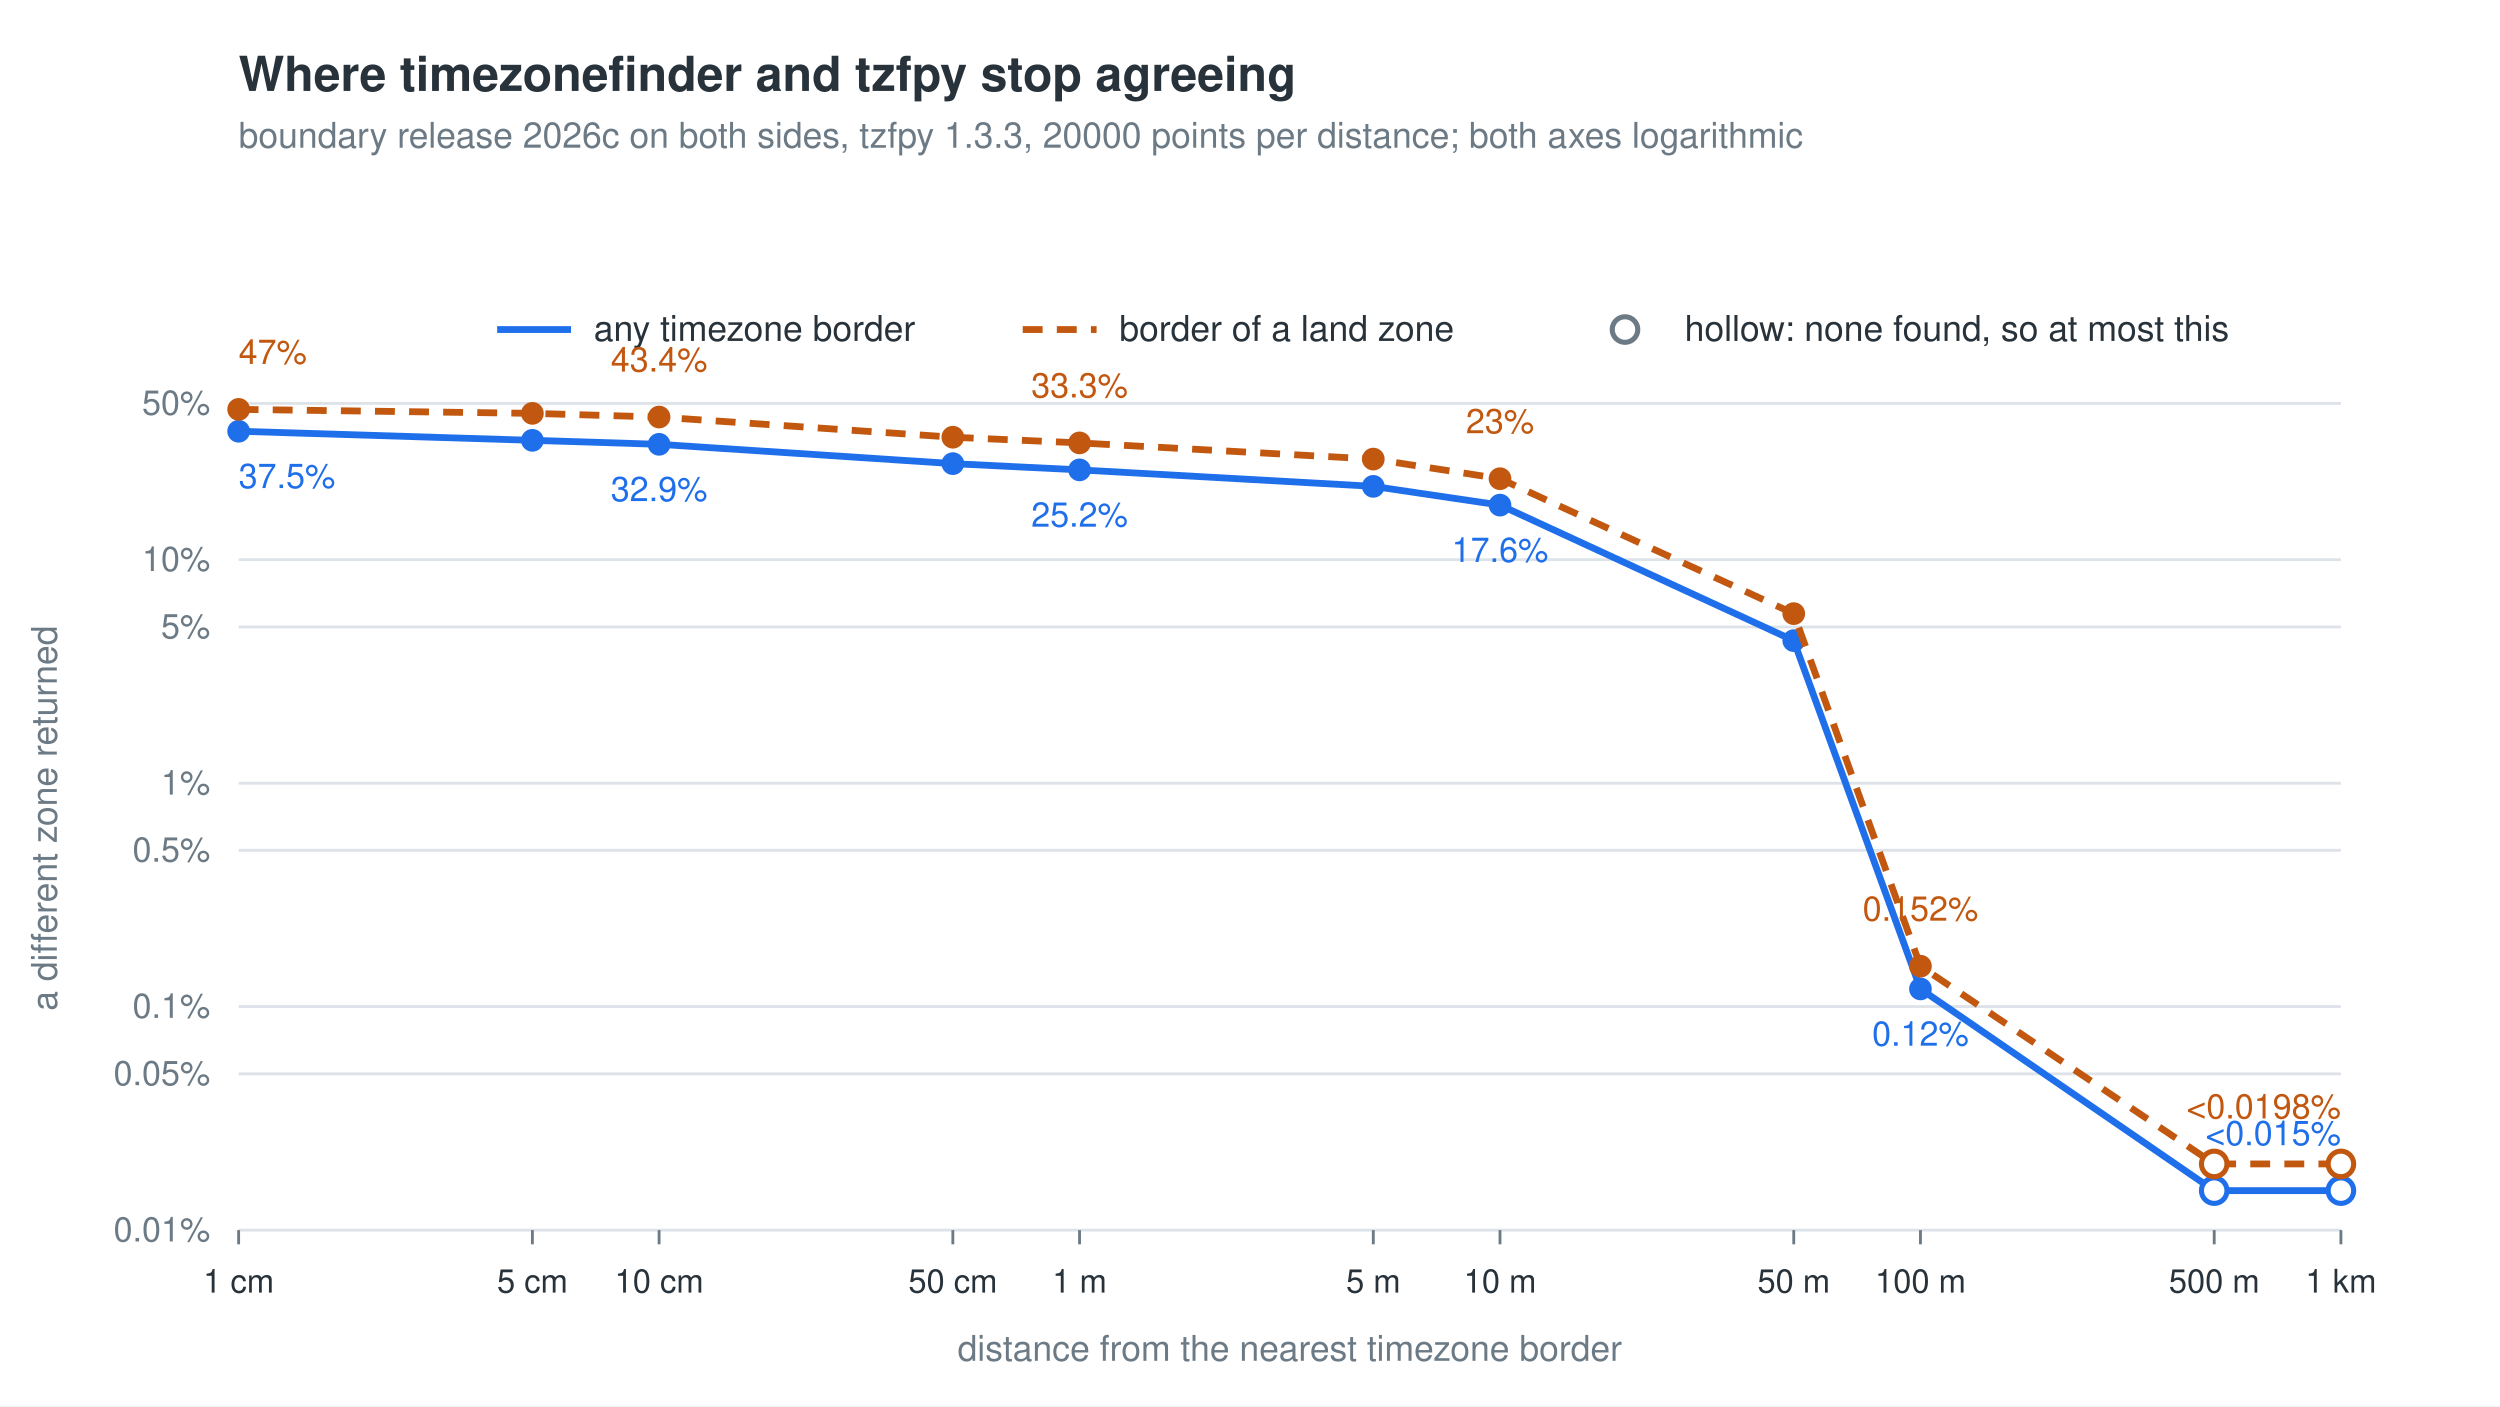
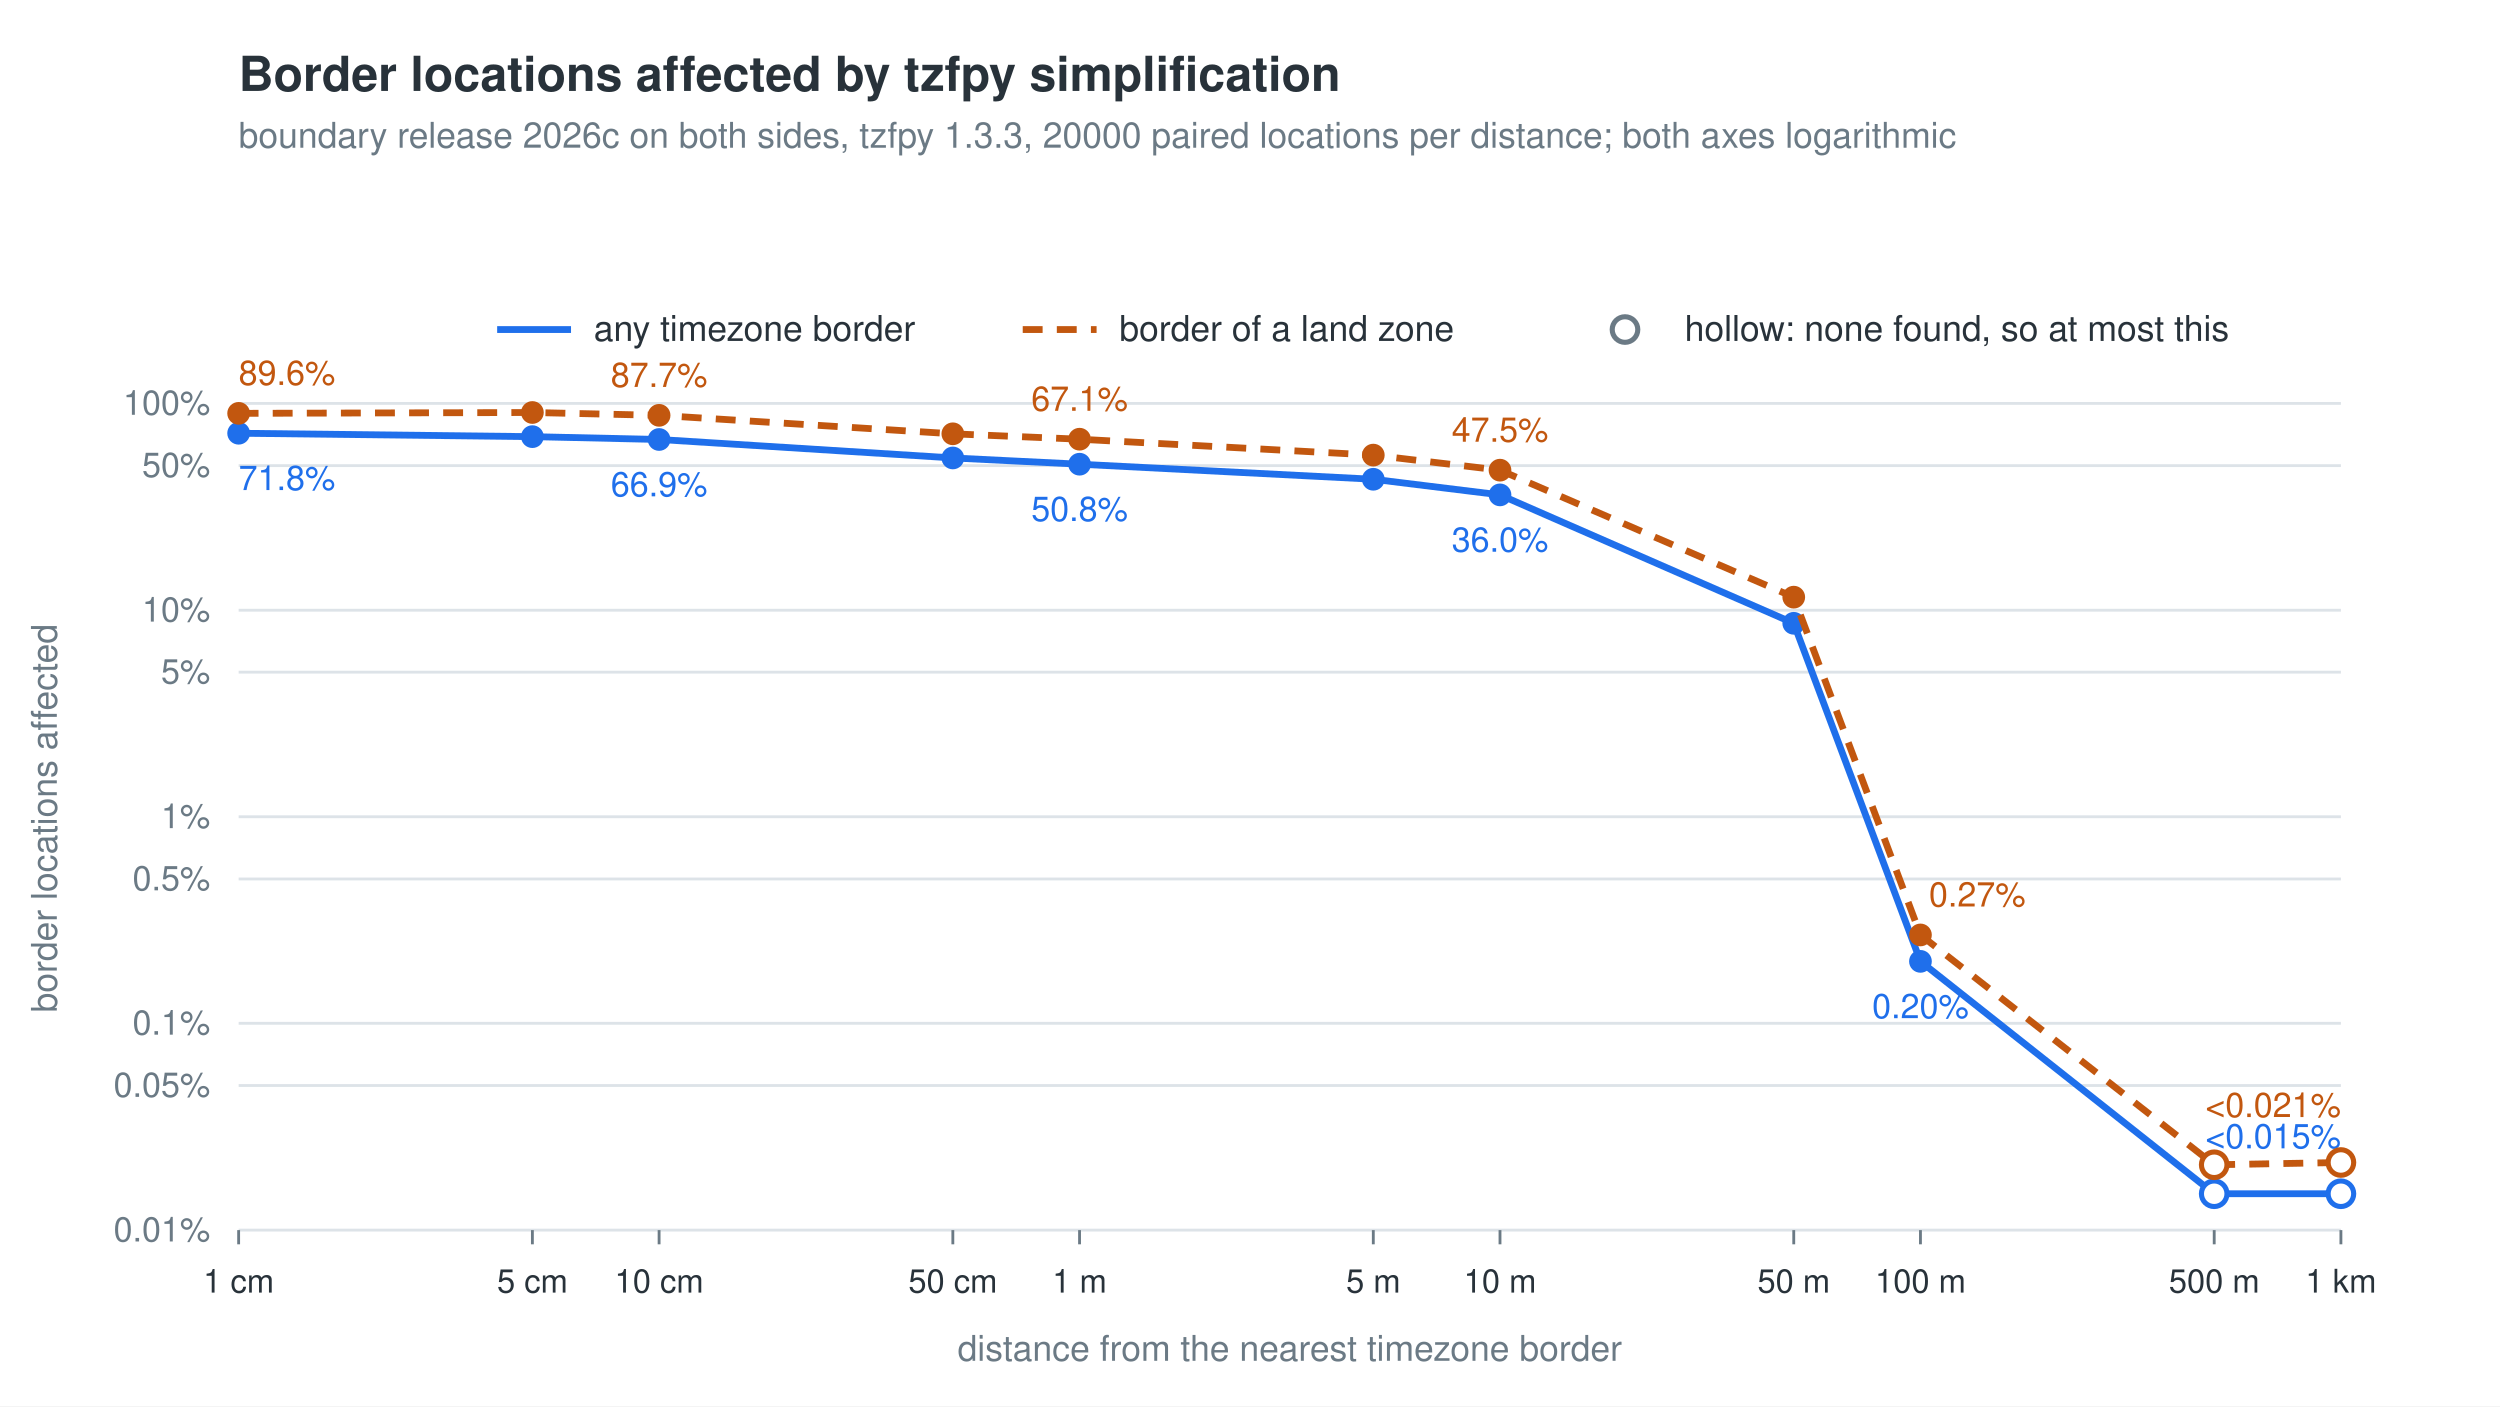
- <svg xmlns="http://www.w3.org/2000/svg" viewBox="0 0 880 495" width="880" height="495" font-family="Helvetica, Arial, sans-serif" role="img" aria-label="How often timezonefinder and tzfpy return a different zone, against distance from the nearest timezone border">
+ <svg xmlns="http://www.w3.org/2000/svg" viewBox="0 0 880 495" width="880" height="495" font-family="Helvetica, Arial, sans-serif" role="img" aria-label="Share of timezone border locations where timezonefinder and tzfpy differ on at least one side, against distance from the border">
  <rect width="880" height="495" fill="#ffffff" />
-   <text x="84" y="32" font-size="17" font-weight="600" fill="#28323a">Where timezonefinder and tzfpy stop agreeing</text>
-   <text x="84" y="52" font-size="12.5" fill="#6b7a85">boundary release 2026c on both sides, tzfpy 1.3.3, 20000 points per distance; both axes logarithmic</text>
+   <text x="84" y="32" font-size="17" font-weight="600" fill="#28323a">Border locations affected by tzfpy simplification</text>
+   <text x="84" y="52" font-size="12.5" fill="#6b7a85">boundary release 2026c on both sides, tzfpy 1.3.3, 20000 paired locations per distance; both axes logarithmic</text>
  <line x1="175" y1="116" x2="201" y2="116" stroke="#1f6feb" stroke-width="2.4" />
  <text x="209" y="120" font-size="12.5" fill="#28323a">any timezone border</text>
  <line x1="360" y1="116" x2="386" y2="116" stroke="#c2570f" stroke-width="2.4" stroke-dasharray="7 5" />
  <text x="394" y="120" font-size="12.5" fill="#28323a">border of a land zone</text>
  <circle cx="572" cy="116" r="4.5" fill="#ffffff" stroke="#6b7a85" stroke-width="1.8" />
  <text x="593" y="120" font-size="12.5" fill="#28323a">hollow: none found, so at most this</text>
  <line x1="84" y1="433.0" x2="824" y2="433.0" stroke="#dde3e8" stroke-width="1" />
  <text x="74" y="437.0" font-size="12" text-anchor="end" fill="#6b7a85">0.01%</text>
-   <line x1="84" y1="378.0" x2="824" y2="378.0" stroke="#dde3e8" stroke-width="1" />
-   <text x="74" y="382.0" font-size="12" text-anchor="end" fill="#6b7a85">0.05%</text>
-   <line x1="84" y1="354.3" x2="824" y2="354.3" stroke="#dde3e8" stroke-width="1" />
-   <text x="74" y="358.3" font-size="12" text-anchor="end" fill="#6b7a85">0.1%</text>
-   <line x1="84" y1="299.3" x2="824" y2="299.3" stroke="#dde3e8" stroke-width="1" />
-   <text x="74" y="303.3" font-size="12" text-anchor="end" fill="#6b7a85">0.5%</text>
-   <line x1="84" y1="275.7" x2="824" y2="275.7" stroke="#dde3e8" stroke-width="1" />
-   <text x="74" y="279.7" font-size="12" text-anchor="end" fill="#6b7a85">1%</text>
-   <line x1="84" y1="220.7" x2="824" y2="220.7" stroke="#dde3e8" stroke-width="1" />
-   <text x="74" y="224.7" font-size="12" text-anchor="end" fill="#6b7a85">5%</text>
-   <line x1="84" y1="197.0" x2="824" y2="197.0" stroke="#dde3e8" stroke-width="1" />
-   <text x="74" y="201.0" font-size="12" text-anchor="end" fill="#6b7a85">10%</text>
+   <line x1="84" y1="382.1" x2="824" y2="382.1" stroke="#dde3e8" stroke-width="1" />
+   <text x="74" y="386.1" font-size="12" text-anchor="end" fill="#6b7a85">0.05%</text>
+   <line x1="84" y1="360.2" x2="824" y2="360.2" stroke="#dde3e8" stroke-width="1" />
+   <text x="74" y="364.2" font-size="12" text-anchor="end" fill="#6b7a85">0.1%</text>
+   <line x1="84" y1="309.4" x2="824" y2="309.4" stroke="#dde3e8" stroke-width="1" />
+   <text x="74" y="313.4" font-size="12" text-anchor="end" fill="#6b7a85">0.5%</text>
+   <line x1="84" y1="287.5" x2="824" y2="287.5" stroke="#dde3e8" stroke-width="1" />
+   <text x="74" y="291.5" font-size="12" text-anchor="end" fill="#6b7a85">1%</text>
+   <line x1="84" y1="236.6" x2="824" y2="236.6" stroke="#dde3e8" stroke-width="1" />
+   <text x="74" y="240.6" font-size="12" text-anchor="end" fill="#6b7a85">5%</text>
+   <line x1="84" y1="214.8" x2="824" y2="214.8" stroke="#dde3e8" stroke-width="1" />
+   <text x="74" y="218.8" font-size="12" text-anchor="end" fill="#6b7a85">10%</text>
+   <line x1="84" y1="163.9" x2="824" y2="163.9" stroke="#dde3e8" stroke-width="1" />
+   <text x="74" y="167.9" font-size="12" text-anchor="end" fill="#6b7a85">50%</text>
  <line x1="84" y1="142.0" x2="824" y2="142.0" stroke="#dde3e8" stroke-width="1" />
-   <text x="74" y="146.0" font-size="12" text-anchor="end" fill="#6b7a85">50%</text>
+   <text x="74" y="146.0" font-size="12" text-anchor="end" fill="#6b7a85">100%</text>
  <line x1="84.0" y1="433.0" x2="84.0" y2="438.0" stroke="#6b7a85" stroke-width="1" />
  <text x="84.0" y="455.0" font-size="11.5" text-anchor="middle" fill="#28323a">1 cm</text>
  <line x1="187.4" y1="433.0" x2="187.4" y2="438.0" stroke="#6b7a85" stroke-width="1" />
  <text x="187.4" y="455.0" font-size="11.5" text-anchor="middle" fill="#28323a">5 cm</text>
  <line x1="232.0" y1="433.0" x2="232.0" y2="438.0" stroke="#6b7a85" stroke-width="1" />
  <text x="232.0" y="455.0" font-size="11.5" text-anchor="middle" fill="#28323a">10 cm</text>
  <line x1="335.4" y1="433.0" x2="335.4" y2="438.0" stroke="#6b7a85" stroke-width="1" />
  <text x="335.4" y="455.0" font-size="11.5" text-anchor="middle" fill="#28323a">50 cm</text>
  <line x1="380.0" y1="433.0" x2="380.0" y2="438.0" stroke="#6b7a85" stroke-width="1" />
  <text x="380.0" y="455.0" font-size="11.5" text-anchor="middle" fill="#28323a">1 m</text>
  <line x1="483.4" y1="433.0" x2="483.4" y2="438.0" stroke="#6b7a85" stroke-width="1" />
  <text x="483.4" y="455.0" font-size="11.5" text-anchor="middle" fill="#28323a">5 m</text>
  <line x1="528.0" y1="433.0" x2="528.0" y2="438.0" stroke="#6b7a85" stroke-width="1" />
  <text x="528.0" y="455.0" font-size="11.5" text-anchor="middle" fill="#28323a">10 m</text>
  <line x1="631.4" y1="433.0" x2="631.4" y2="438.0" stroke="#6b7a85" stroke-width="1" />
  <text x="631.4" y="455.0" font-size="11.5" text-anchor="middle" fill="#28323a">50 m</text>
  <line x1="676.0" y1="433.0" x2="676.0" y2="438.0" stroke="#6b7a85" stroke-width="1" />
  <text x="676.0" y="455.0" font-size="11.5" text-anchor="middle" fill="#28323a">100 m</text>
  <line x1="779.4" y1="433.0" x2="779.4" y2="438.0" stroke="#6b7a85" stroke-width="1" />
  <text x="779.4" y="455.0" font-size="11.5" text-anchor="middle" fill="#28323a">500 m</text>
  <line x1="824.0" y1="433.0" x2="824.0" y2="438.0" stroke="#6b7a85" stroke-width="1" />
  <text x="824.0" y="455.0" font-size="11.5" text-anchor="middle" fill="#28323a">1 km</text>
-   <polyline points="84.0,151.8 187.4,155.0 232.0,156.4 335.4,163.2 380.0,165.4 483.4,171.2 528.0,177.8 631.4,225.5 676.0,348.1 779.4,419.1 824.0,419.1" fill="none" stroke="#1f6feb" stroke-width="2.4" stroke-linejoin="round" />
-   <circle cx="84.0" cy="151.8" r="4" fill="#1f6feb" />
-   <text x="84.0" y="171.8" font-size="12" text-anchor="start" fill="#1f6feb">37.5%</text>
-   <circle cx="187.4" cy="155.0" r="4" fill="#1f6feb" />
-   <circle cx="232.0" cy="156.4" r="4" fill="#1f6feb" />
-   <text x="232.0" y="176.4" font-size="12" text-anchor="middle" fill="#1f6feb">32.9%</text>
-   <circle cx="335.4" cy="163.2" r="4" fill="#1f6feb" />
-   <circle cx="380.0" cy="165.4" r="4" fill="#1f6feb" />
-   <text x="380.0" y="185.4" font-size="12" text-anchor="middle" fill="#1f6feb">25.2%</text>
-   <circle cx="483.4" cy="171.2" r="4" fill="#1f6feb" />
-   <circle cx="528.0" cy="177.8" r="4" fill="#1f6feb" />
-   <text x="528.0" y="197.8" font-size="12" text-anchor="middle" fill="#1f6feb">17.6%</text>
-   <circle cx="631.4" cy="225.5" r="4" fill="#1f6feb" />
-   <circle cx="676.0" cy="348.1" r="4" fill="#1f6feb" />
-   <text x="676.0" y="368.1" font-size="12" text-anchor="middle" fill="#1f6feb">0.12%</text>
-   <circle cx="779.4" cy="419.1" r="4.5" fill="#ffffff" stroke="#1f6feb" stroke-width="1.8" />
-   <circle cx="824.0" cy="419.1" r="4.5" fill="#ffffff" stroke="#1f6feb" stroke-width="1.8" />
-   <text x="824.0" y="403.1" font-size="12" text-anchor="end" fill="#1f6feb">&lt;0.015%</text>
-   <polyline points="84.0,144.1 187.4,145.5 232.0,146.8 335.4,153.9 380.0,155.9 483.4,161.6 528.0,168.5 631.4,216.0 676.0,340.1 779.4,409.7 824.0,409.7" fill="none" stroke="#c2570f" stroke-width="2.4" stroke-linejoin="round" stroke-dasharray="7 5" />
-   <circle cx="84.0" cy="144.1" r="4" fill="#c2570f" />
-   <text x="84.0" y="128.1" font-size="12" text-anchor="start" fill="#c2570f">47%</text>
-   <circle cx="187.4" cy="145.5" r="4" fill="#c2570f" />
-   <circle cx="232.0" cy="146.8" r="4" fill="#c2570f" />
-   <text x="232.0" y="130.8" font-size="12" text-anchor="middle" fill="#c2570f">43.4%</text>
-   <circle cx="335.4" cy="153.9" r="4" fill="#c2570f" />
-   <circle cx="380.0" cy="155.9" r="4" fill="#c2570f" />
-   <text x="380.0" y="139.9" font-size="12" text-anchor="middle" fill="#c2570f">33.3%</text>
-   <circle cx="483.4" cy="161.6" r="4" fill="#c2570f" />
-   <circle cx="528.0" cy="168.5" r="4" fill="#c2570f" />
-   <text x="528.0" y="152.5" font-size="12" text-anchor="middle" fill="#c2570f">23%</text>
-   <circle cx="631.4" cy="216.0" r="4" fill="#c2570f" />
-   <circle cx="676.0" cy="340.1" r="4" fill="#c2570f" />
-   <text x="676.0" y="324.1" font-size="12" text-anchor="middle" fill="#c2570f">0.152%</text>
-   <circle cx="779.4" cy="409.7" r="4.5" fill="#ffffff" stroke="#c2570f" stroke-width="1.8" />
-   <circle cx="824.0" cy="409.7" r="4.5" fill="#ffffff" stroke="#c2570f" stroke-width="1.8" />
-   <text x="824.0" y="393.7" font-size="12" text-anchor="end" fill="#c2570f">&lt;0.0198%</text>
+   <polyline points="84.0,152.5 187.4,153.7 232.0,154.7 335.4,161.2 380.0,163.4 483.4,168.7 528.0,174.2 631.4,219.4 676.0,338.4 779.4,420.2 824.0,420.2" fill="none" stroke="#1f6feb" stroke-width="2.4" stroke-linejoin="round" />
+   <circle cx="84.0" cy="152.5" r="4" fill="#1f6feb" />
+   <text x="84.0" y="172.5" font-size="12" text-anchor="start" fill="#1f6feb">71.8%</text>
+   <circle cx="187.4" cy="153.7" r="4" fill="#1f6feb" />
+   <circle cx="232.0" cy="154.7" r="4" fill="#1f6feb" />
+   <text x="232.0" y="174.7" font-size="12" text-anchor="middle" fill="#1f6feb">66.9%</text>
+   <circle cx="335.4" cy="161.2" r="4" fill="#1f6feb" />
+   <circle cx="380.0" cy="163.4" r="4" fill="#1f6feb" />
+   <text x="380.0" y="183.4" font-size="12" text-anchor="middle" fill="#1f6feb">50.8%</text>
+   <circle cx="483.4" cy="168.7" r="4" fill="#1f6feb" />
+   <circle cx="528.0" cy="174.2" r="4" fill="#1f6feb" />
+   <text x="528.0" y="194.2" font-size="12" text-anchor="middle" fill="#1f6feb">36.0%</text>
+   <circle cx="631.4" cy="219.4" r="4" fill="#1f6feb" />
+   <circle cx="676.0" cy="338.4" r="4" fill="#1f6feb" />
+   <text x="676.0" y="358.4" font-size="12" text-anchor="middle" fill="#1f6feb">0.20%</text>
+   <circle cx="779.4" cy="420.2" r="4.5" fill="#ffffff" stroke="#1f6feb" stroke-width="1.8" />
+   <circle cx="824.0" cy="420.2" r="4.5" fill="#ffffff" stroke="#1f6feb" stroke-width="1.8" />
+   <text x="824.0" y="404.2" font-size="12" text-anchor="end" fill="#1f6feb">&lt;0.015%</text>
+   <polyline points="84.0,145.5 187.4,145.2 232.0,146.2 335.4,152.7 380.0,154.6 483.4,160.2 528.0,165.5 631.4,210.2 676.0,329.1 779.4,410.0 824.0,409.2" fill="none" stroke="#c2570f" stroke-width="2.4" stroke-linejoin="round" stroke-dasharray="7 5" />
+   <circle cx="84.0" cy="145.5" r="4" fill="#c2570f" />
+   <text x="84.0" y="135.5" font-size="12" text-anchor="start" fill="#c2570f">89.6%</text>
+   <circle cx="187.4" cy="145.2" r="4" fill="#c2570f" />
+   <circle cx="232.0" cy="146.2" r="4" fill="#c2570f" />
+   <text x="232.0" y="136.2" font-size="12" text-anchor="middle" fill="#c2570f">87.7%</text>
+   <circle cx="335.4" cy="152.7" r="4" fill="#c2570f" />
+   <circle cx="380.0" cy="154.6" r="4" fill="#c2570f" />
+   <text x="380.0" y="144.6" font-size="12" text-anchor="middle" fill="#c2570f">67.1%</text>
+   <circle cx="483.4" cy="160.2" r="4" fill="#c2570f" />
+   <circle cx="528.0" cy="165.5" r="4" fill="#c2570f" />
+   <text x="528.0" y="155.5" font-size="12" text-anchor="middle" fill="#c2570f">47.5%</text>
+   <circle cx="631.4" cy="210.2" r="4" fill="#c2570f" />
+   <circle cx="676.0" cy="329.1" r="4" fill="#c2570f" />
+   <text x="696.0" y="319.1" font-size="12" text-anchor="middle" fill="#c2570f">0.27%</text>
+   <circle cx="779.4" cy="410.0" r="4.5" fill="#ffffff" stroke="#c2570f" stroke-width="1.8" />
+   <circle cx="824.0" cy="409.2" r="4.5" fill="#ffffff" stroke="#c2570f" stroke-width="1.8" />
+   <text x="824.0" y="393.2" font-size="12" text-anchor="end" fill="#c2570f">&lt;0.021%</text>
  <text x="454" y="479.0" font-size="12.5" text-anchor="middle" fill="#6b7a85">distance from the nearest timezone border</text>
-   <text x="20" y="288" font-size="12.5" text-anchor="middle" fill="#6b7a85" transform="rotate(-90 20 288)">a different zone returned</text>
+   <text x="20" y="288" font-size="12.5" text-anchor="middle" fill="#6b7a85" transform="rotate(-90 20 288)">border locations affected</text>
</svg>
